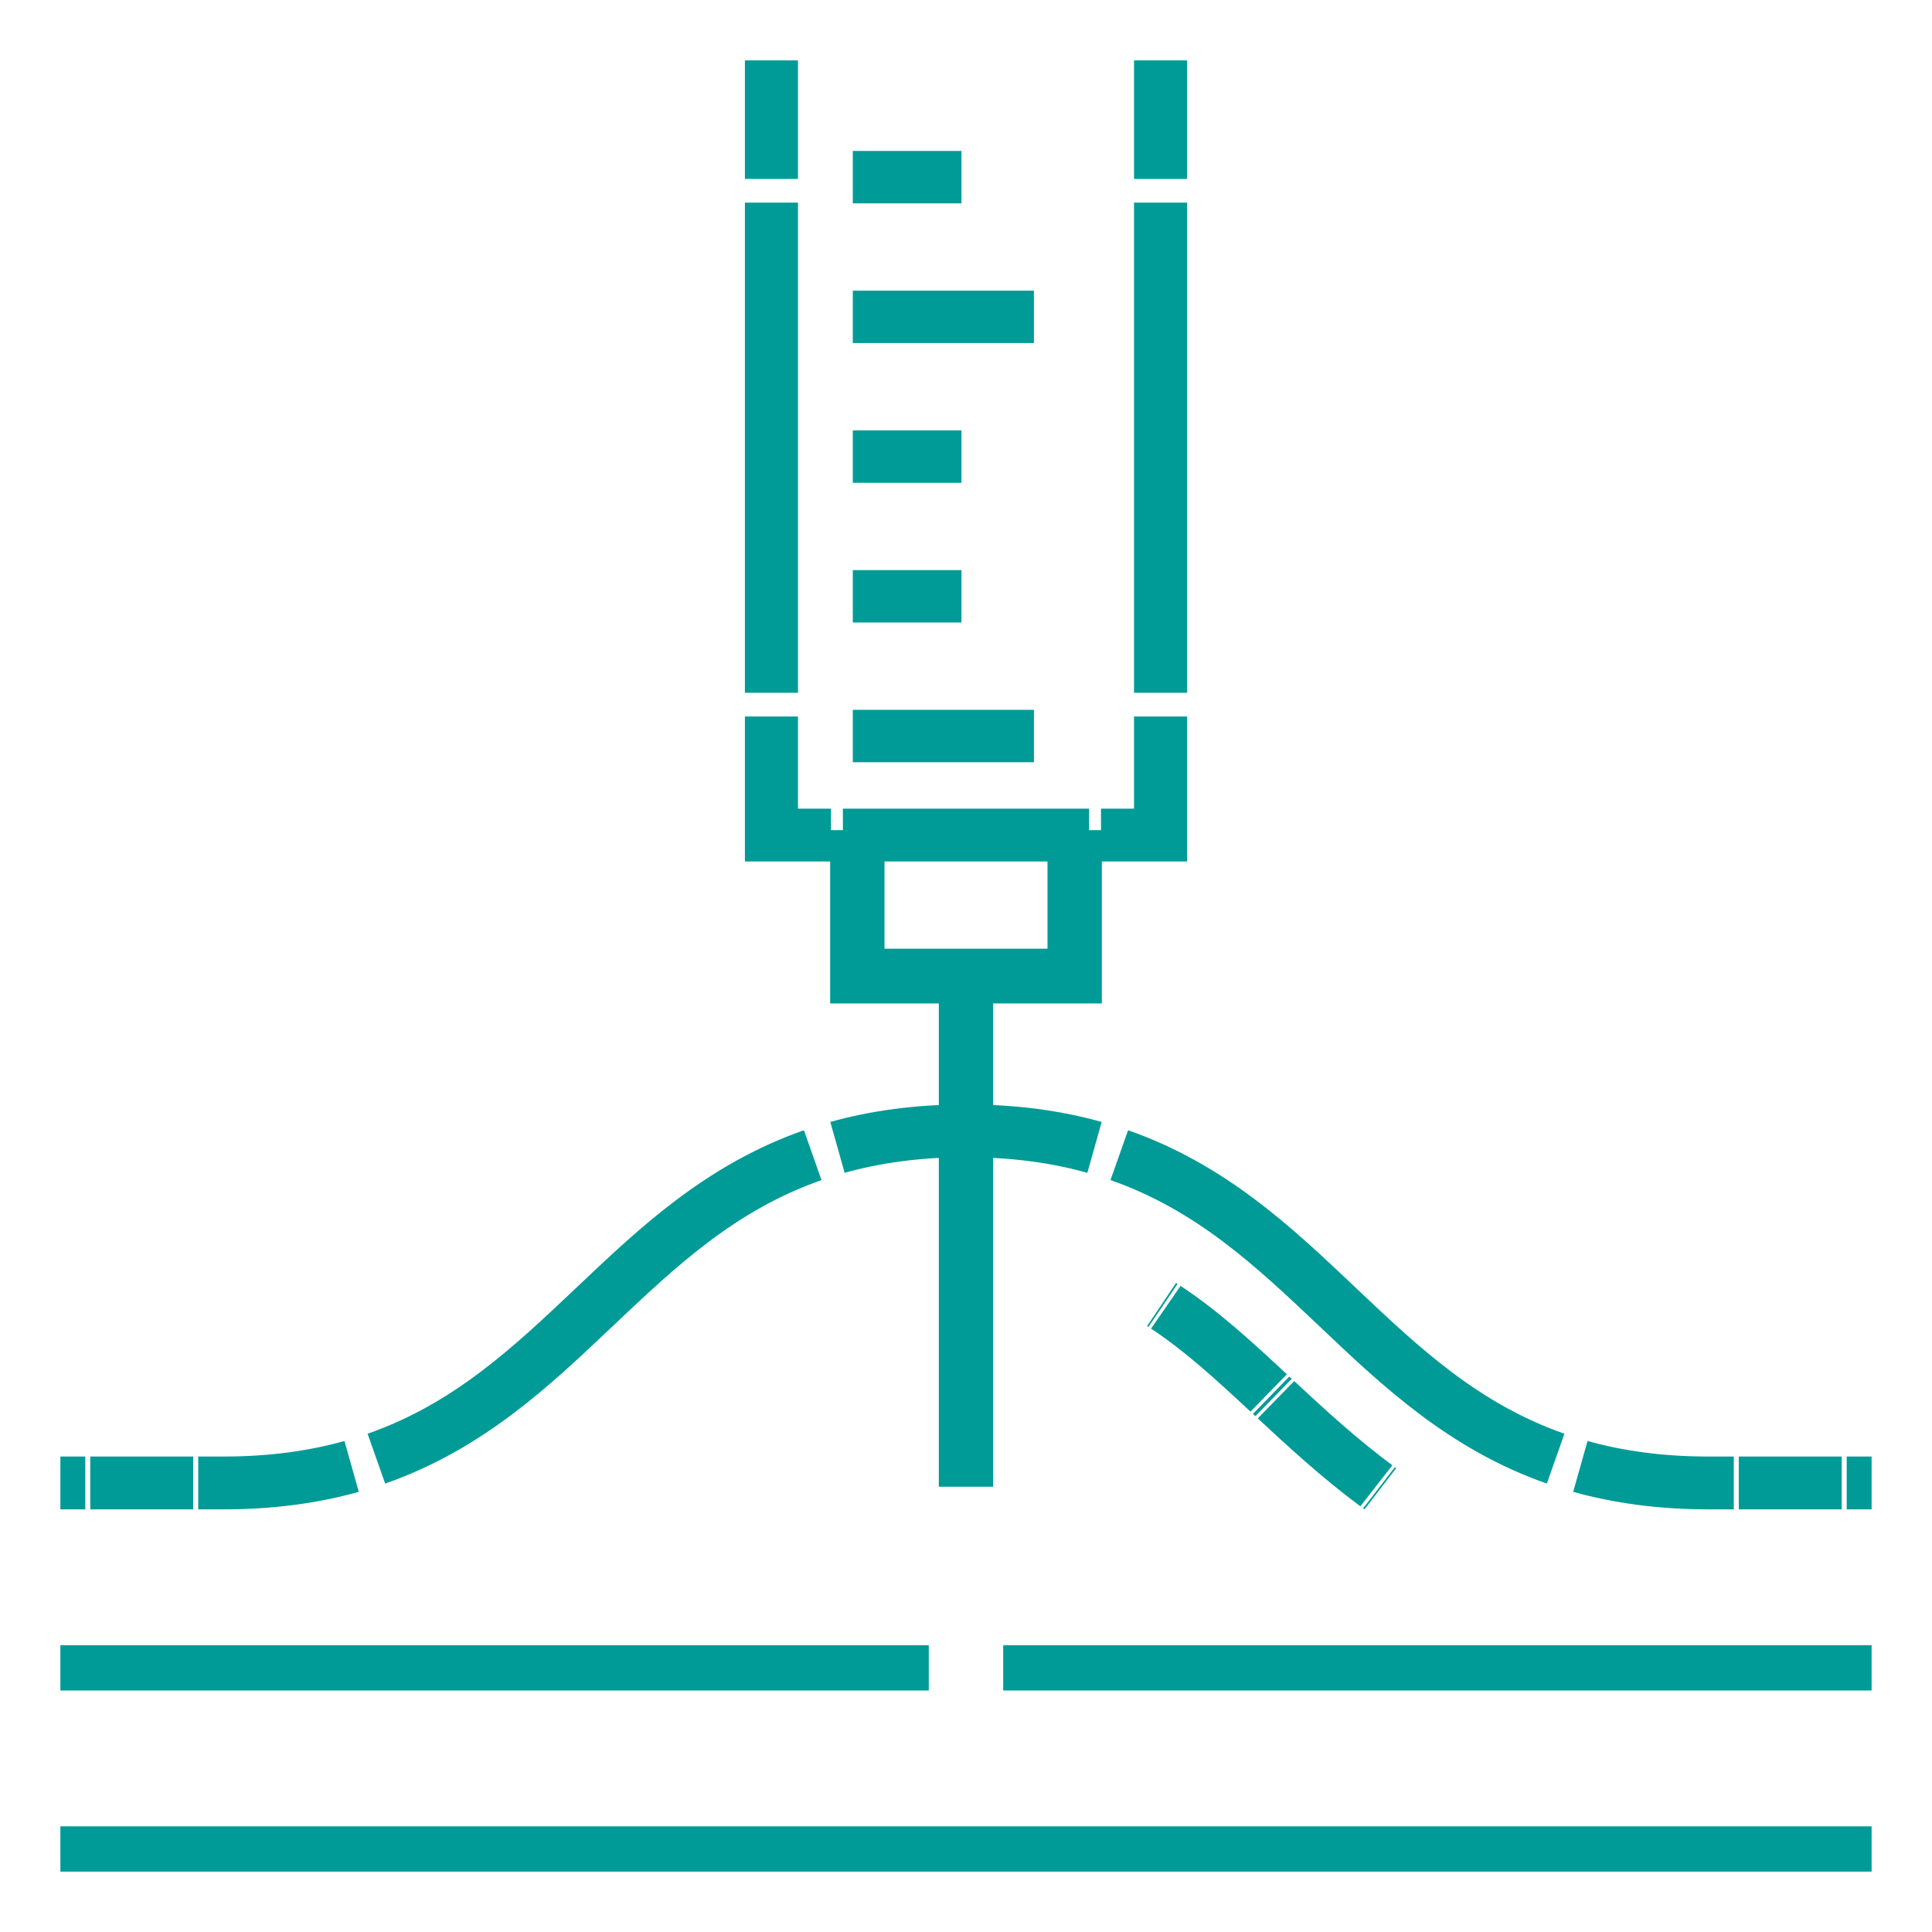
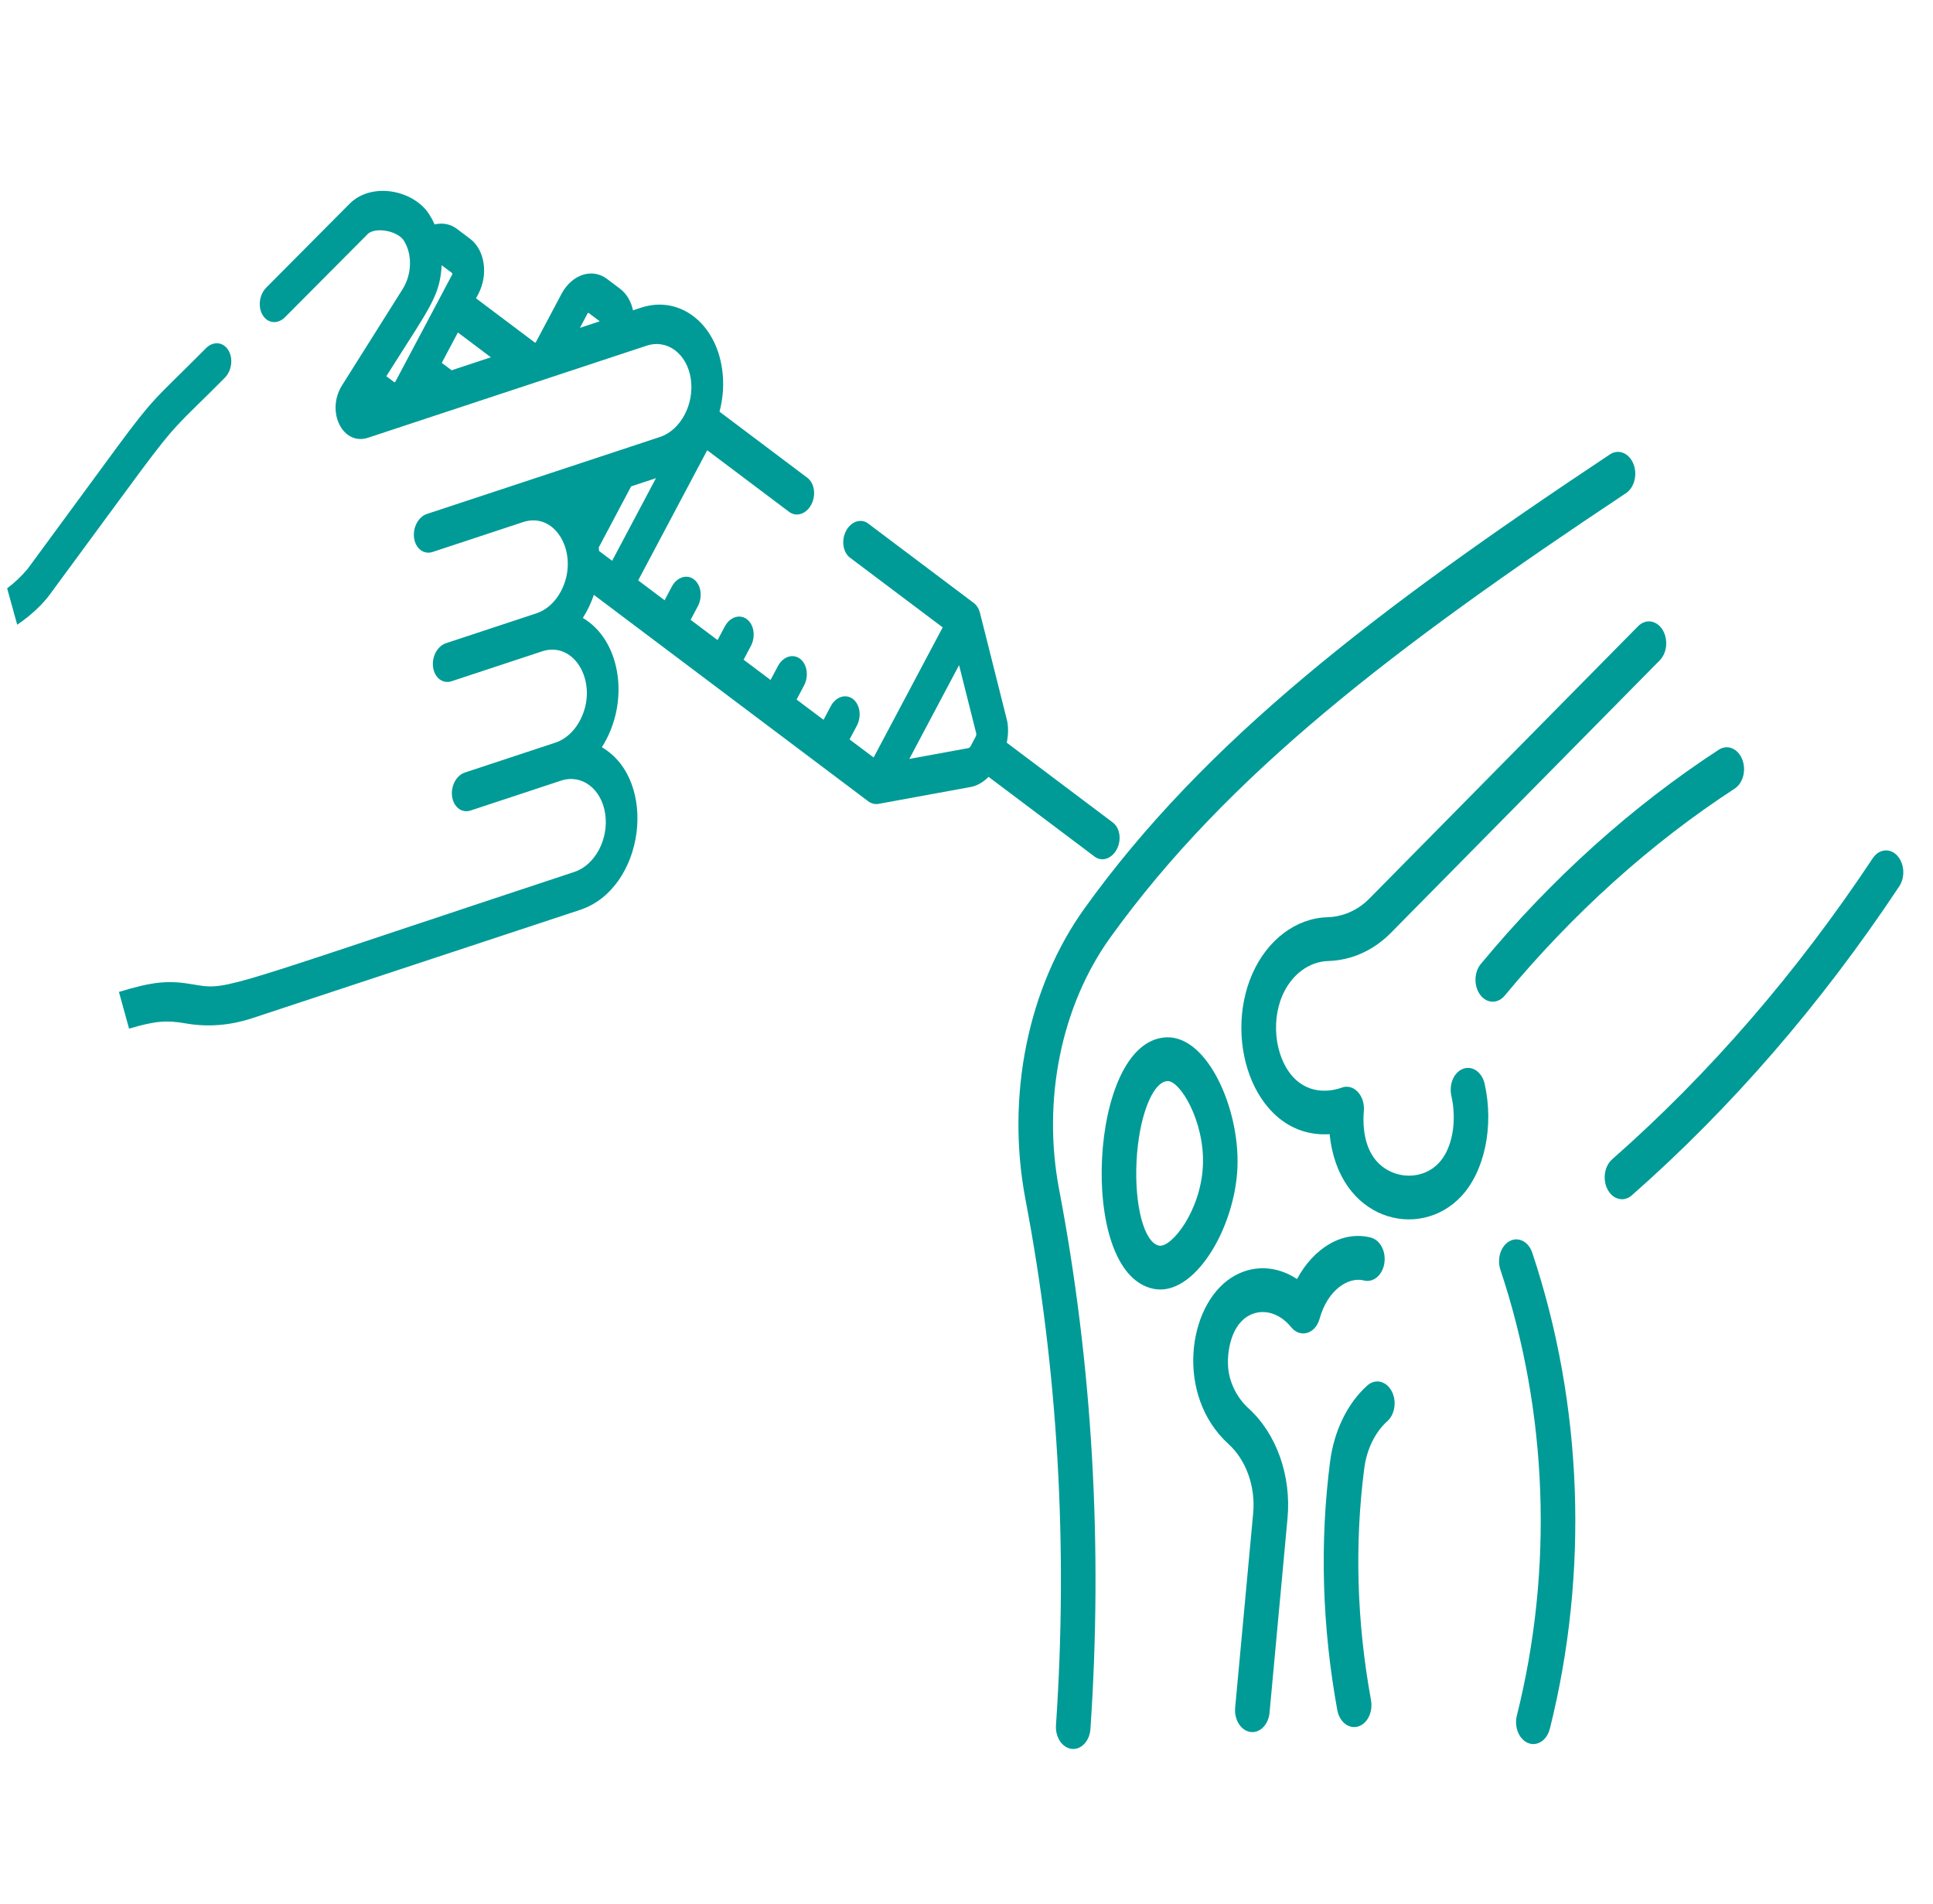
- <svg xmlns="http://www.w3.org/2000/svg" width="64" height="64" viewBox="0 0 64 64" fill="none">
-   <path fill-rule="evenodd" clip-rule="evenodd" d="M62 62H2V60.5H62V62Z" fill="#009B97" />
-   <path fill-rule="evenodd" clip-rule="evenodd" d="M30.767 56H2V54.5H30.767V56ZM62 56H33.233V54.5H62V56Z" fill="#009B97" />
-   <path fill-rule="evenodd" clip-rule="evenodd" d="M24.676 5.928V2H26.434V5.928H24.676ZM39.324 2V5.928H37.566V2H39.324ZM24.676 22.949V6.713H26.434V22.949H24.676ZM39.324 6.713V22.949H37.566V6.713H39.324ZM24.676 23.734H26.434V26.787H27.528V28.537H24.676V23.734ZM39.324 23.734V28.537H36.472V26.787H37.566V23.734H39.324ZM36.078 28.537H27.922V26.787H36.078V28.537ZM32 38.335C30.463 38.335 29.142 38.526 27.98 38.851L27.505 37.166C28.832 36.795 30.314 36.586 32 36.586C33.687 36.586 35.168 36.795 36.495 37.166L36.02 38.851C34.858 38.526 33.537 38.335 32 38.335ZM20.255 43.97C18.194 45.924 15.989 48.015 12.759 49.145L12.177 47.494C15.025 46.498 16.987 44.652 19.089 42.659L19.135 42.616C21.197 40.661 23.402 38.571 26.631 37.441L27.214 39.092C24.366 40.088 22.404 41.934 20.302 43.926L20.255 43.97ZM43.699 43.926C41.596 41.934 39.634 40.088 36.786 39.092L37.369 37.441C40.598 38.571 42.803 40.661 44.865 42.616L44.911 42.659C47.013 44.652 48.975 46.498 51.824 47.494L51.241 49.145C48.011 48.015 45.806 45.924 43.745 43.97L43.699 43.926ZM11.886 49.419C10.558 49.79 9.077 50 7.391 50H6.566V48.25H7.391C8.928 48.25 10.248 48.06 11.411 47.735L11.886 49.419ZM56.609 50C54.923 50 53.442 49.79 52.114 49.419L52.589 47.735C53.752 48.06 55.072 48.25 56.609 48.25H57.434V50H56.609ZM2.825 50H2V48.25H2.825V50ZM6.401 50H2.99V48.25H6.401V50ZM61.01 50H57.599V48.25H61.01V50ZM62 50H61.175V48.25H62V50Z" fill="#009B97" />
-   <path fill-rule="evenodd" clip-rule="evenodd" d="M29.3 31.427V27.5H27.5V33.24H31.1V49.25H32.9V33.24H36.5V27.5H34.7V31.427H29.3Z" fill="#009B97" />
-   <path fill-rule="evenodd" clip-rule="evenodd" d="M38.044 43.956C38.029 43.947 38.014 43.937 38 43.928L38.958 42.5C38.975 42.511 38.992 42.521 39.008 42.532L38.044 43.956ZM41.424 46.761C40.257 45.676 39.242 44.745 38.13 44.013L39.108 42.597C40.361 43.423 41.479 44.454 42.63 45.525L41.424 46.761ZM41.546 46.874L41.505 46.837L42.711 45.6L42.752 45.638L42.752 45.638L42.791 45.675L41.586 46.912L41.546 46.874L41.546 46.874ZM45.063 49.898C43.776 48.941 42.665 47.915 41.666 46.986L42.872 45.75C43.873 46.681 44.921 47.646 46.123 48.54L45.063 49.898ZM45.201 50C45.185 49.989 45.17 49.977 45.155 49.966L46.207 48.603C46.222 48.614 46.236 48.624 46.25 48.634L45.201 50Z" fill="#009B97" />
-   <path fill-rule="evenodd" clip-rule="evenodd" d="M28.25 5H31.85V6.736H28.25V5ZM28.25 9.629H34.25V11.364H28.25V9.629ZM28.25 14.257H31.85V15.993H28.25V14.257ZM28.25 18.886H31.85V20.621H28.25V18.886ZM28.25 23.514H34.25V25.25H28.25V23.514Z" fill="#009B97" />
+ <svg xmlns="http://www.w3.org/2000/svg" width="65" height="64" viewBox="0 0 65 64" fill="none">
+   <path d="M49.204 35.93C49.131 35.956 49.062 36.001 49.002 36.061C48.942 36.121 48.892 36.195 48.855 36.28C48.818 36.364 48.794 36.457 48.786 36.553C48.777 36.649 48.783 36.746 48.804 36.84C49 37.712 48.832 38.619 48.385 39.096C47.776 39.748 46.679 39.642 46.171 38.883C45.815 38.351 45.835 37.637 45.861 37.355C45.908 36.832 45.517 36.416 45.117 36.566C44.969 36.622 44.197 36.872 43.577 36.303C42.909 35.69 42.707 34.413 43.128 33.456C43.43 32.769 44.015 32.33 44.655 32.31C45.452 32.285 46.185 31.956 46.775 31.358L55.811 22.201C55.871 22.141 55.92 22.066 55.957 21.981C55.994 21.897 56.017 21.804 56.026 21.708C56.034 21.612 56.028 21.514 56.006 21.422C55.985 21.329 55.95 21.242 55.902 21.167C55.854 21.091 55.795 21.028 55.728 20.982C55.661 20.935 55.588 20.906 55.512 20.895C55.436 20.884 55.359 20.893 55.286 20.92C55.212 20.947 55.144 20.992 55.084 21.052L46.048 30.209C45.658 30.604 45.167 30.821 44.626 30.838C43.577 30.871 42.613 31.6 42.112 32.74C41.091 35.062 42.259 38.291 44.711 38.13C45.003 41.039 47.726 41.728 49.136 40.221C49.926 39.376 50.242 37.855 49.923 36.436C49.88 36.248 49.781 36.09 49.646 35.995C49.511 35.9 49.352 35.877 49.204 35.93Z" fill="#009B97" />
+   <path d="M58.582 25.522C58.547 25.436 58.499 25.36 58.441 25.297C58.383 25.235 58.315 25.187 58.242 25.158C58.17 25.128 58.093 25.117 58.017 25.125C57.941 25.133 57.867 25.16 57.799 25.204C54.873 27.111 52.178 29.536 49.795 32.408C49.74 32.474 49.696 32.554 49.665 32.642C49.634 32.731 49.617 32.826 49.615 32.923C49.613 33.019 49.626 33.115 49.654 33.206C49.681 33.296 49.723 33.378 49.775 33.448C49.828 33.518 49.891 33.574 49.961 33.614C50.031 33.653 50.106 33.674 50.182 33.676C50.259 33.679 50.334 33.662 50.406 33.627C50.477 33.593 50.542 33.54 50.597 33.474C52.9 30.699 55.505 28.355 58.331 26.513C58.468 26.424 58.572 26.269 58.619 26.083C58.666 25.897 58.653 25.695 58.582 25.522ZM45.973 46.585C45.314 47.175 44.86 48.103 44.727 49.132C44.374 51.865 44.456 54.681 44.97 57.502C45.007 57.69 45.1 57.853 45.23 57.954C45.361 58.056 45.517 58.088 45.666 58.045C45.815 58.001 45.945 57.885 46.027 57.721C46.108 57.558 46.136 57.36 46.104 57.171C45.623 54.538 45.546 51.913 45.875 49.37C45.958 48.727 46.239 48.15 46.645 47.786C46.708 47.73 46.762 47.66 46.804 47.578C46.845 47.496 46.874 47.404 46.887 47.309C46.901 47.213 46.899 47.114 46.882 47.019C46.865 46.924 46.834 46.834 46.789 46.755C46.745 46.676 46.688 46.608 46.623 46.556C46.558 46.505 46.485 46.47 46.409 46.454C46.333 46.438 46.255 46.442 46.181 46.464C46.106 46.486 46.035 46.528 45.973 46.585Z" fill="#009B97" />
+   <path d="M45.865 43.049C45.94 43.069 46.017 43.069 46.092 43.05C46.167 43.032 46.239 42.995 46.302 42.941C46.366 42.887 46.42 42.819 46.463 42.738C46.506 42.658 46.535 42.568 46.55 42.473C46.581 42.282 46.55 42.083 46.465 41.92C46.379 41.758 46.246 41.645 46.095 41.606C45.153 41.366 44.184 41.944 43.614 43.001C42.92 42.542 42.099 42.509 41.405 42.956C39.928 43.906 39.517 46.918 41.312 48.55C41.905 49.09 42.222 49.98 42.14 50.871L41.534 57.411C41.494 57.848 41.764 58.233 42.113 58.233C42.255 58.233 42.392 58.166 42.499 58.047C42.605 57.927 42.673 57.762 42.69 57.583L43.295 51.043C43.426 49.62 42.927 48.207 41.991 47.355C41.589 46.989 41.335 46.477 41.296 45.951C41.264 45.53 41.357 44.638 41.932 44.268C42.404 43.965 43.001 44.107 43.419 44.621C43.722 44.995 44.232 44.846 44.373 44.337C44.643 43.362 45.344 42.916 45.865 43.049ZM41.611 39.255C41.695 37.273 40.597 34.81 39.215 34.875C37.865 34.94 37.158 36.968 37.058 38.949C36.957 40.925 37.45 43.045 38.778 43.328C40.151 43.621 41.525 41.3 41.611 39.255ZM38.971 41.877C38.473 41.771 38.143 40.526 38.218 39.043C38.294 37.555 38.751 36.371 39.26 36.346C39.679 36.326 40.512 37.699 40.45 39.177C40.386 40.701 39.39 41.965 38.971 41.877Z" fill="#009B97" />
+   <path d="M37.333 31.523C41.253 26.068 46.879 21.759 54.685 16.574C54.819 16.482 54.919 16.326 54.963 16.142C55.008 15.957 54.993 15.757 54.922 15.586C54.851 15.415 54.73 15.286 54.584 15.227C54.439 15.168 54.281 15.184 54.145 15.271C46.226 20.53 40.508 24.918 36.473 30.533C34.564 33.189 33.821 36.852 34.484 40.332C35.572 46.041 35.917 51.984 35.509 57.996C35.502 58.093 35.51 58.19 35.533 58.283C35.556 58.375 35.593 58.461 35.642 58.536C35.691 58.61 35.752 58.672 35.82 58.716C35.888 58.761 35.962 58.788 36.039 58.797C36.115 58.805 36.192 58.794 36.265 58.765C36.338 58.735 36.406 58.688 36.464 58.625C36.523 58.562 36.571 58.486 36.606 58.399C36.641 58.313 36.662 58.219 36.668 58.122C37.087 51.952 36.732 45.851 35.614 39.987C35.042 36.982 35.684 33.818 37.333 31.523ZM51.526 42.121C51.497 42.032 51.454 41.95 51.4 41.882C51.345 41.813 51.281 41.759 51.21 41.722C51.139 41.686 51.063 41.667 50.986 41.667C50.909 41.668 50.833 41.688 50.763 41.726C50.692 41.763 50.628 41.819 50.574 41.888C50.521 41.957 50.478 42.039 50.45 42.129C50.421 42.219 50.407 42.316 50.408 42.413C50.409 42.51 50.425 42.606 50.455 42.695C52.054 47.481 52.237 52.771 51.007 57.676C50.888 58.151 51.169 58.635 51.562 58.635C51.685 58.634 51.806 58.584 51.905 58.492C52.005 58.4 52.078 58.27 52.116 58.121C53.426 52.894 53.237 47.242 51.526 42.121ZM63.794 28.762C63.735 28.7 63.668 28.653 63.595 28.624C63.522 28.595 63.446 28.584 63.37 28.593C63.293 28.601 63.219 28.628 63.152 28.673C63.084 28.718 63.024 28.779 62.975 28.853C60.419 32.703 57.472 36.107 54.209 38.978C54.147 39.033 54.093 39.103 54.052 39.184C54.011 39.266 53.983 39.357 53.969 39.452C53.956 39.547 53.957 39.645 53.973 39.739C53.989 39.833 54.02 39.923 54.064 40.002C54.108 40.081 54.163 40.149 54.227 40.201C54.292 40.254 54.363 40.289 54.438 40.306C54.514 40.324 54.591 40.322 54.665 40.301C54.74 40.281 54.811 40.242 54.873 40.186C58.22 37.242 61.243 33.749 63.865 29.799C63.914 29.725 63.951 29.64 63.974 29.548C63.997 29.456 64.006 29.358 63.999 29.262C63.993 29.166 63.971 29.072 63.936 28.986C63.901 28.901 63.852 28.825 63.794 28.762Z" fill="#009B97" />
+   <path fill-rule="evenodd" clip-rule="evenodd" d="M4.34 34.582C5.272 34.308 5.628 34.3 6.259 34.409C6.99 34.536 7.747 34.475 8.486 34.23L19.504 30.591C21.681 29.872 22.145 26.239 20.238 25.121C21.197 23.62 20.89 21.533 19.599 20.775C19.751 20.537 19.875 20.276 19.969 19.999L29.205 26.946C29.296 27.013 29.424 27.048 29.542 27.026L32.666 26.454C32.831 26.423 33.055 26.308 33.243 26.118L36.81 28.801C36.926 28.888 37.07 28.911 37.209 28.865C37.348 28.819 37.472 28.708 37.553 28.555C37.633 28.403 37.665 28.222 37.64 28.053C37.615 27.883 37.536 27.739 37.42 27.652L33.852 24.968C33.915 24.686 33.907 24.396 33.859 24.205L32.952 20.6C32.916 20.463 32.844 20.348 32.746 20.273L29.194 17.601C29.078 17.513 28.934 17.49 28.795 17.536C28.656 17.582 28.532 17.694 28.451 17.846C28.37 17.999 28.339 18.179 28.364 18.349C28.389 18.518 28.468 18.663 28.584 18.75L31.699 21.092L29.377 25.467L28.568 24.859L28.811 24.401C28.851 24.326 28.879 24.243 28.894 24.157C28.909 24.07 28.911 23.983 28.898 23.899C28.886 23.815 28.86 23.736 28.822 23.668C28.785 23.599 28.735 23.541 28.678 23.498C28.621 23.454 28.556 23.427 28.487 23.416C28.419 23.404 28.348 23.41 28.279 23.433C28.21 23.456 28.144 23.495 28.085 23.548C28.026 23.601 27.975 23.668 27.935 23.743L27.693 24.2L26.787 23.519L27.029 23.061C27.071 22.986 27.101 22.902 27.117 22.815C27.133 22.728 27.135 22.639 27.123 22.554C27.111 22.469 27.086 22.389 27.048 22.319C27.01 22.249 26.96 22.191 26.902 22.147C26.844 22.103 26.778 22.075 26.709 22.064C26.639 22.053 26.568 22.06 26.498 22.084C26.428 22.108 26.362 22.148 26.303 22.203C26.244 22.258 26.193 22.326 26.154 22.403L25.911 22.86L25.005 22.179L25.247 21.722C25.288 21.646 25.316 21.563 25.331 21.477C25.346 21.39 25.347 21.303 25.335 21.219C25.323 21.135 25.297 21.056 25.259 20.987C25.221 20.919 25.172 20.861 25.114 20.817C24.873 20.636 24.541 20.745 24.372 21.063L24.129 21.52L23.223 20.838L23.466 20.381C23.546 20.229 23.578 20.048 23.553 19.878C23.528 19.709 23.449 19.565 23.333 19.477C23.217 19.39 23.073 19.367 22.934 19.413C22.795 19.459 22.671 19.57 22.59 19.723L22.348 20.18L21.46 19.512L23.781 15.137L26.54 17.212C26.656 17.299 26.799 17.321 26.938 17.274C27.077 17.228 27.2 17.117 27.28 16.965C27.361 16.814 27.392 16.634 27.368 16.465C27.343 16.296 27.265 16.151 27.15 16.064L24.195 13.841C24.321 13.364 24.35 12.866 24.28 12.393C24.052 10.839 22.833 9.922 21.556 10.344L21.286 10.433C21.222 10.138 21.075 9.877 20.852 9.709L20.41 9.376C19.912 9.001 19.229 9.227 18.882 9.88L18.015 11.513L17.991 11.521L16.007 10.029L16.082 9.888C16.429 9.235 16.306 8.403 15.809 8.029L15.366 7.696C15.14 7.526 14.873 7.482 14.616 7.546C14.563 7.427 14.502 7.313 14.432 7.204C13.901 6.381 12.496 6.11 11.759 6.847L8.956 9.666C8.841 9.781 8.764 9.944 8.742 10.12C8.72 10.295 8.754 10.468 8.837 10.6C8.878 10.666 8.93 10.72 8.99 10.759C9.05 10.798 9.116 10.821 9.185 10.827C9.254 10.833 9.325 10.822 9.393 10.794C9.461 10.766 9.526 10.723 9.582 10.666L9.637 10.611C10.026 10.219 12.372 7.86 12.378 7.855C12.652 7.628 13.368 7.763 13.577 8.086C13.871 8.542 13.857 9.227 13.528 9.737L11.502 12.955C10.949 13.834 11.525 14.997 12.374 14.717C12.796 14.578 21.311 11.765 21.744 11.622C22.439 11.393 23.105 11.894 23.23 12.74C23.353 13.579 22.895 14.458 22.195 14.69L17.621 16.201L14.356 17.279C14.216 17.325 14.093 17.437 14.012 17.589C13.931 17.742 13.9 17.922 13.925 18.092C13.976 18.445 14.254 18.653 14.544 18.558L17.587 17.553C18.716 17.18 19.504 18.669 18.863 19.877C18.767 20.058 18.645 20.218 18.503 20.345C18.361 20.473 18.203 20.566 18.038 20.62L14.995 21.625C14.926 21.648 14.86 21.687 14.801 21.741C14.742 21.794 14.691 21.86 14.651 21.935C14.611 22.011 14.583 22.094 14.568 22.18C14.553 22.267 14.552 22.354 14.564 22.438C14.576 22.522 14.602 22.601 14.64 22.669C14.678 22.738 14.727 22.796 14.784 22.839C14.842 22.882 14.906 22.91 14.975 22.921C15.043 22.932 15.114 22.926 15.183 22.904L18.226 21.899C19.345 21.529 20.152 22.999 19.502 24.223C19.406 24.404 19.284 24.564 19.142 24.691C19.001 24.819 18.843 24.913 18.677 24.967L15.634 25.972C15.344 26.067 15.151 26.431 15.203 26.784C15.228 26.953 15.307 27.098 15.423 27.185C15.54 27.273 15.683 27.296 15.822 27.25L18.865 26.245C19.56 26.015 20.227 26.517 20.351 27.362C20.476 28.208 20.011 29.083 19.316 29.313C8.723 32.812 7.773 33.242 6.875 33.153C6.756 33.141 6.637 33.12 6.496 33.096C5.664 32.952 5.161 32.995 3.999 33.348L4.34 34.582ZM0.579 21.003C1.044 20.689 1.434 20.316 1.677 19.985C4.752 15.816 5.309 15 5.974 14.285C6.333 13.899 6.723 13.542 7.557 12.703C7.614 12.646 7.662 12.576 7.698 12.499C7.735 12.421 7.76 12.336 7.771 12.249C7.782 12.163 7.779 12.076 7.763 11.993C7.746 11.911 7.717 11.835 7.676 11.769C7.634 11.703 7.583 11.649 7.523 11.611C7.463 11.572 7.397 11.549 7.328 11.542C7.258 11.536 7.188 11.547 7.12 11.575C7.051 11.602 6.987 11.646 6.93 11.703C5.999 12.64 5.582 13.022 5.201 13.437C4.532 14.165 3.975 14.996 0.932 19.122C0.721 19.375 0.488 19.595 0.24 19.779L0.579 21.003ZM19.766 10.528C19.763 10.531 19.76 10.535 19.757 10.539L19.501 11.023L20.168 10.802L19.8 10.525C19.796 10.523 19.793 10.521 19.789 10.52C19.785 10.52 19.781 10.52 19.777 10.521C19.773 10.523 19.769 10.525 19.766 10.528ZM15.766 12.257C16.079 12.153 16.414 12.043 16.506 12.012L15.397 11.178L14.855 12.2L15.186 12.448C15.267 12.421 15.509 12.341 15.766 12.257ZM15.207 9.188C15.205 9.184 15.202 9.18 15.199 9.178L14.852 8.917C14.802 9.811 14.535 10.227 13.601 11.688C13.423 11.967 13.22 12.283 12.991 12.648L13.253 12.846C13.256 12.848 13.26 12.85 13.264 12.85C13.268 12.851 13.272 12.851 13.276 12.849C13.28 12.848 13.283 12.846 13.287 12.843C13.29 12.84 13.293 12.836 13.295 12.832C13.421 12.595 13.887 11.716 14.331 10.88C14.726 10.135 15.103 9.424 15.206 9.229C15.209 9.225 15.21 9.22 15.211 9.216C15.212 9.211 15.212 9.206 15.211 9.201C15.211 9.196 15.209 9.192 15.207 9.188ZM32.25 22.362L30.577 25.515L32.574 25.149C32.6 25.138 32.624 25.115 32.64 25.085C32.64 25.084 32.725 24.924 32.725 24.924L32.81 24.764C32.826 24.734 32.833 24.699 32.83 24.666L32.25 22.362ZM20.14 18.47C20.143 18.497 20.146 18.522 20.146 18.525L20.584 18.854L22.058 16.076L21.223 16.352L20.134 18.405C20.134 18.406 20.137 18.439 20.14 18.47Z" fill="#009B97" />
</svg>
